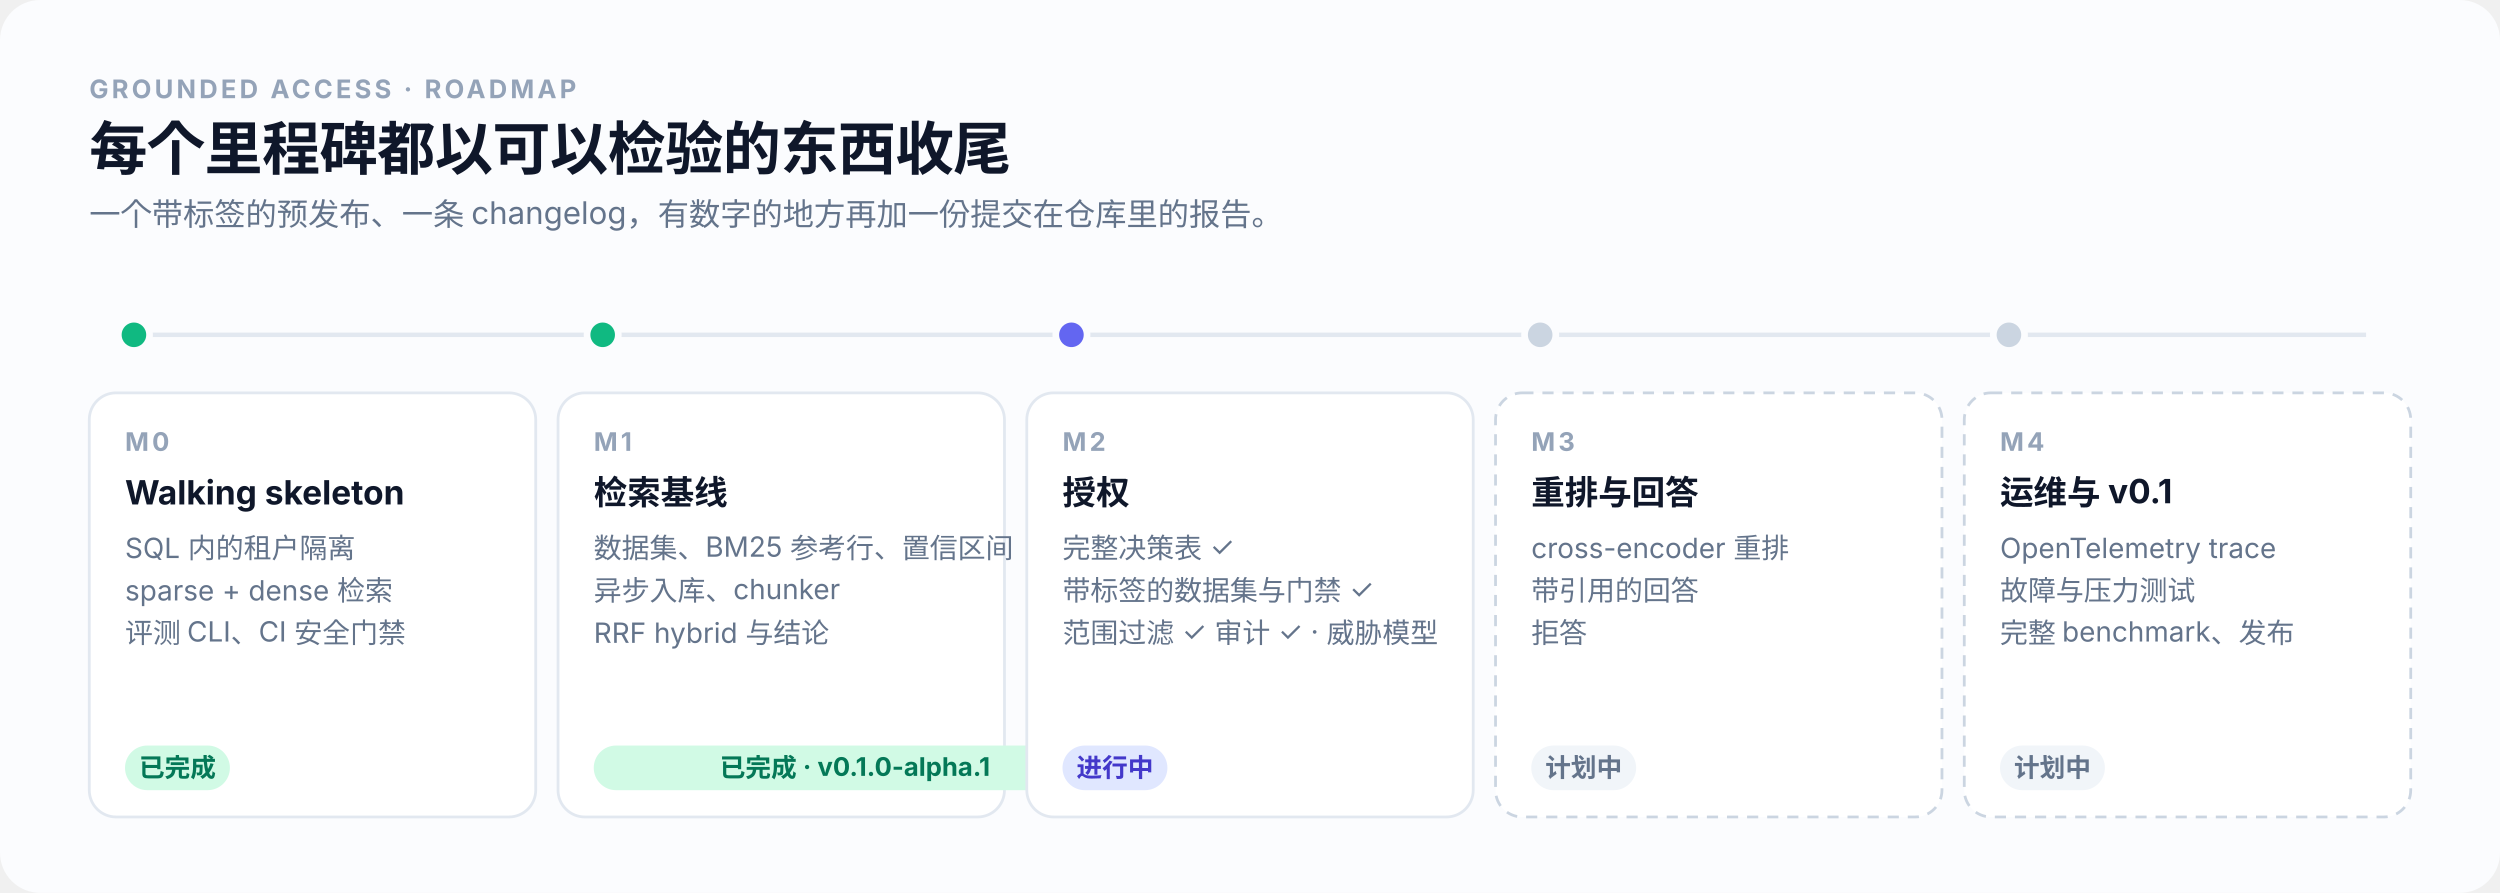
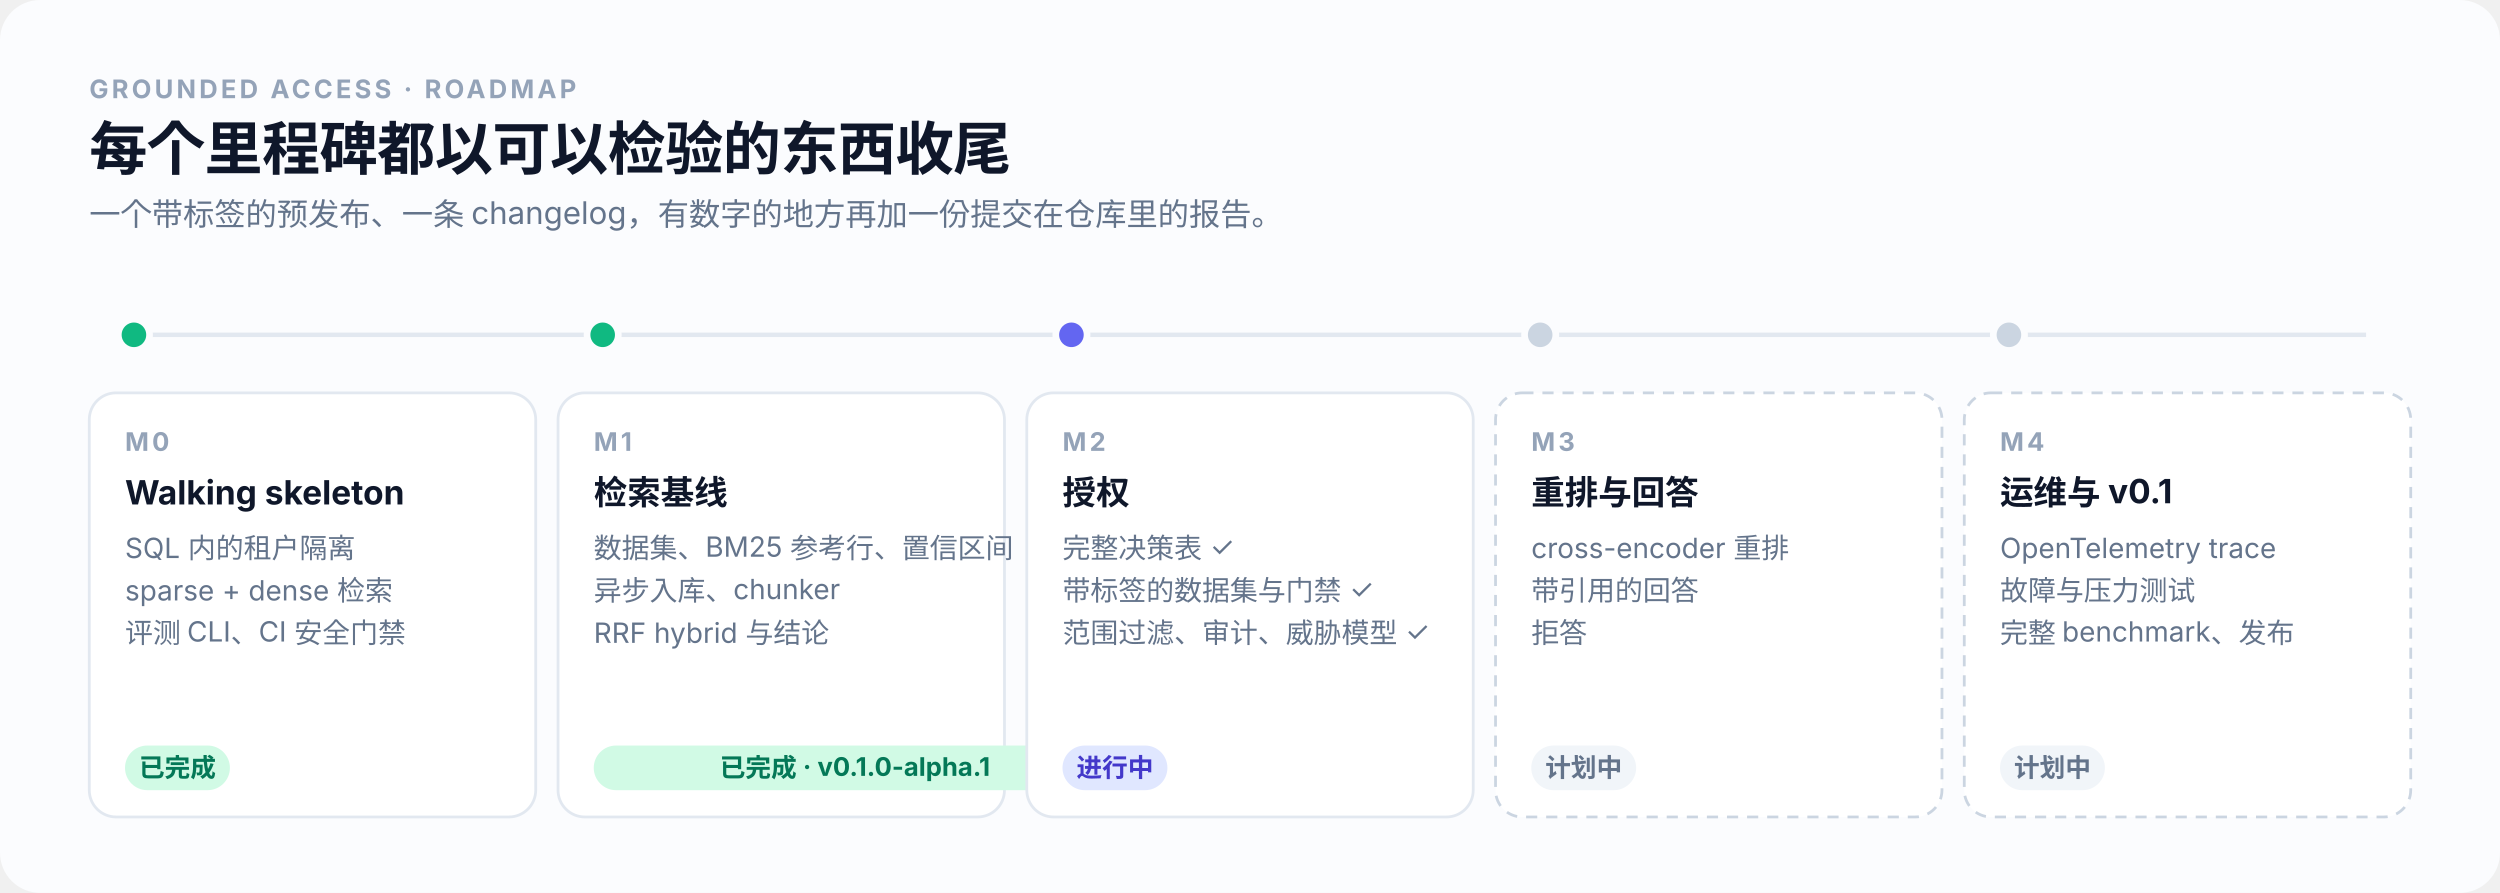
<svg xmlns="http://www.w3.org/2000/svg" viewBox="0 0 1120 400" width="1120" height="400" role="img" aria-labelledby="ttl dsc" style="max-width:100%;height:auto">
  <defs>
    <marker id="ar" viewBox="0 0 10 10" refX="9" refY="5" markerWidth="7" markerHeight="7" orient="auto-start-reverse">
      <path class="mk" d="M0 0 L10 5 L0 10 z" />
    </marker>
    <marker id="ar-v" viewBox="0 0 10 10" refX="9" refY="5" markerWidth="7" markerHeight="7" orient="auto-start-reverse">
      <path class="mk-v" d="M0 0 L10 5 L0 10 z" />
    </marker>
  </defs>
  <style>
    text{font-family:-apple-system,BlinkMacSystemFont,"Segoe UI","PingFang SC","Hiragino Sans GB","Microsoft YaHei",Inter,Roboto,sans-serif;}
    .bg{fill:#FBFCFE}
    .kicker{font-size:11.5px;font-weight:700;fill:#94A3B8;letter-spacing:1.4px}
    .title{font-size:26px;font-weight:700;fill:#0F172A;letter-spacing:-.2px}
    .sub{font-size:14px;fill:#64748B}
    .lbl{font-size:15px;font-weight:650;fill:#0F172A}
    .lbl-sm{font-size:13.5px;font-weight:650;fill:#0F172A}
    .txt{font-size:12.5px;fill:#64748B}
    .txt-d{font-size:12.5px;fill:#334155}
    .foot{font-size:12.5px;fill:#64748B}
    .mono{font-family:ui-monospace,SFMono-Regular,Menlo,Consolas,monospace;font-size:12px;font-weight:500;fill:#334155}
    .code{font-family:ui-monospace,SFMono-Regular,Menlo,Consolas,monospace;font-size:12.5px;fill:#E2E8F0}
    .codek{font-family:ui-monospace,SFMono-Regular,Menlo,Consolas,monospace;font-size:12.5px;fill:#7DD3FC}
    .num{font-size:13px;font-weight:650;fill:#0F172A}
    .big{font-size:30px;font-weight:700;fill:#0F172A}
    .bigok{font-size:30px;font-weight:700;fill:#059669}
    .card{fill:#FFFFFF;stroke:#E2E8F0;stroke-width:1.25}
    .dash{fill:#FFFFFF;stroke:#CBD5E1;stroke-width:1.25;stroke-dasharray:5 4}
    .group{fill:#F1F5F9;fill-opacity:.55;stroke:#E2E8F0;stroke-width:1.25}
    .blue{fill:#EFF6FF;stroke:#BFDBFE;stroke-width:1.25}
    .teal{fill:#F0FDFA;stroke:#99F6E4;stroke-width:1.25}
    .violet{fill:#F5F3FF;stroke:#DDD6FE;stroke-width:1.25}
    .amber{fill:#FFFBEB;stroke:#FDE68A;stroke-width:1.25}
    .rose{fill:#FFF1F2;stroke:#FECDD3;stroke-width:1.25}
    .green{fill:#ECFDF5;stroke:#A7F3D0;stroke-width:1.25}
    .dark{fill:#0F172A}
    .ln{stroke:#94A3B8;stroke-width:1.5;fill:none}
    .ln-v{stroke:#6366F1;stroke-width:1.75;fill:none}
    .mk{fill:#94A3B8}.mk-v{fill:#6366F1}
    .bar-s{fill:#38BDF8}.bar-d{fill:#6366F1}.bar-h{fill:#A78BFA}.bar-r{fill:#CBD5E1}
    .axis{stroke:#E2E8F0;stroke-width:1}
    .whisk{stroke:#0F172A;stroke-width:1.5}
    .pill-ok{fill:#D1FAE5}.pill-ok-t{font-size:11.5px;font-weight:700;fill:#047857}
    .pill-now{fill:#E0E7FF}.pill-now-t{font-size:11.5px;font-weight:700;fill:#4338CA}
    .pill-next{fill:#F1F5F9}.pill-next-t{font-size:11.5px;font-weight:700;fill:#64748B}
  </style>
  <rect class="bg" width="1120" height="400" rx="18" />
  <text class="kicker" x="40" y="44">GROUNDED ACCESS · ROADMAP</text>
  <text class="title" x="40" y="76">每个里程碑都以可以检验的东西收尾</text>
  <text class="sub" x="40" y="101">一个带标签的预发布、一条 changelog，有数字的地方再加一份提交在仓库里的报告。</text>
  <line class="axis" x1="60" y1="150" x2="1060" y2="150" style="stroke-width:2" />
  <circle cx="60" cy="150" r="7" fill="#10B981" stroke="#FBFCFE" stroke-width="3" />
  <rect class="card" x="40" y="176" width="200" height="190" rx="12" />
  <text class="kicker" x="56" y="202">M0</text>
  <text class="lbl" x="56" y="226">Walking skeleton</text>
  <text class="txt" x="56" y="250">SQL 内的租户隔离</text>
  <text class="txt" x="56" y="269">sparse + dense 检索</text>
  <text class="txt" x="56" y="288">评测 CLI、CI 安全门禁</text>
  <rect class="pill-ok" x="56" y="334" width="47" height="20" rx="10" />
  <text class="pill-ok-t" x="79.5" y="348" text-anchor="middle">已完成</text>
  <circle cx="270" cy="150" r="7" fill="#10B981" stroke="#FBFCFE" stroke-width="3" />
  <rect class="card" x="250" y="176" width="200" height="190" rx="12" />
  <text class="kicker" x="266" y="202">M1</text>
  <text class="lbl" x="266" y="226">检索基线</text>
  <text class="txt" x="266" y="250">数据集、BM25 参考行、置信区间</text>
  <text class="txt" x="266" y="269">异步入库、chunker</text>
  <text class="txt" x="266" y="288">RRF hybrid 与结论</text>
  <rect class="pill-ok" x="266" y="334" width="234" height="20" rx="10" />
  <text class="pill-ok-t" x="383.0" y="348" text-anchor="middle">已完成 · v0.1.0-alpha.1</text>
  <circle cx="480" cy="150" r="7" fill="#6366F1" stroke="#FBFCFE" stroke-width="3" />
  <rect class="card" x="460" y="176" width="200" height="190" rx="12" />
  <text class="kicker" x="476" y="202">M2</text>
  <text class="lbl" x="476" y="226">授权</text>
  <text class="txt" x="476" y="250">完整决策表 ✓</text>
  <text class="txt" x="476" y="269">带标签的数据集与门禁 ✓</text>
-   <text class="txt" x="476" y="288">范围过滤 ✓ 审计 ✓ · 威胁模型</text>
+   <text class="txt" x="476" y="288">范围过滤、审计、威胁模型 ✓</text>
  <rect class="pill-now" x="476" y="334" width="47" height="20" rx="10" />
  <text class="pill-now-t" x="499.5" y="348" text-anchor="middle">进行中</text>
  <circle cx="690" cy="150" r="7" fill="#CBD5E1" stroke="#FBFCFE" stroke-width="3" />
  <rect class="dash" x="670" y="176" width="200" height="190" rx="12" />
  <text class="kicker" x="686" y="202">M3</text>
  <text class="lbl" x="686" y="226">重排与回答</text>
  <text class="txt" x="686" y="250">cross-encoder 重排</text>
  <text class="txt" x="686" y="269">带引用的回答</text>
  <text class="txt" x="686" y="288">拒答</text>
  <rect class="pill-next" x="686" y="334" width="47" height="20" rx="10" />
  <text class="pill-next-t" x="709.5" y="348" text-anchor="middle">计划中</text>
  <circle cx="900" cy="150" r="7" fill="#CBD5E1" stroke="#FBFCFE" stroke-width="3" />
  <rect class="dash" x="880" y="176" width="200" height="190" rx="12" />
  <text class="kicker" x="896" y="202">M4</text>
  <text class="lbl" x="896" y="226">运维与 v0.1</text>
  <text class="txt" x="896" y="250">OpenTelemetry trace</text>
  <text class="txt" x="896" y="269">故障与压力测试</text>
  <text class="txt" x="896" y="288">完整 benchmark、发布</text>
  <rect class="pill-next" x="896" y="334" width="47" height="20" rx="10" />
  <text class="pill-next-t" x="919.5" y="348" text-anchor="middle">计划中</text>
</svg>
